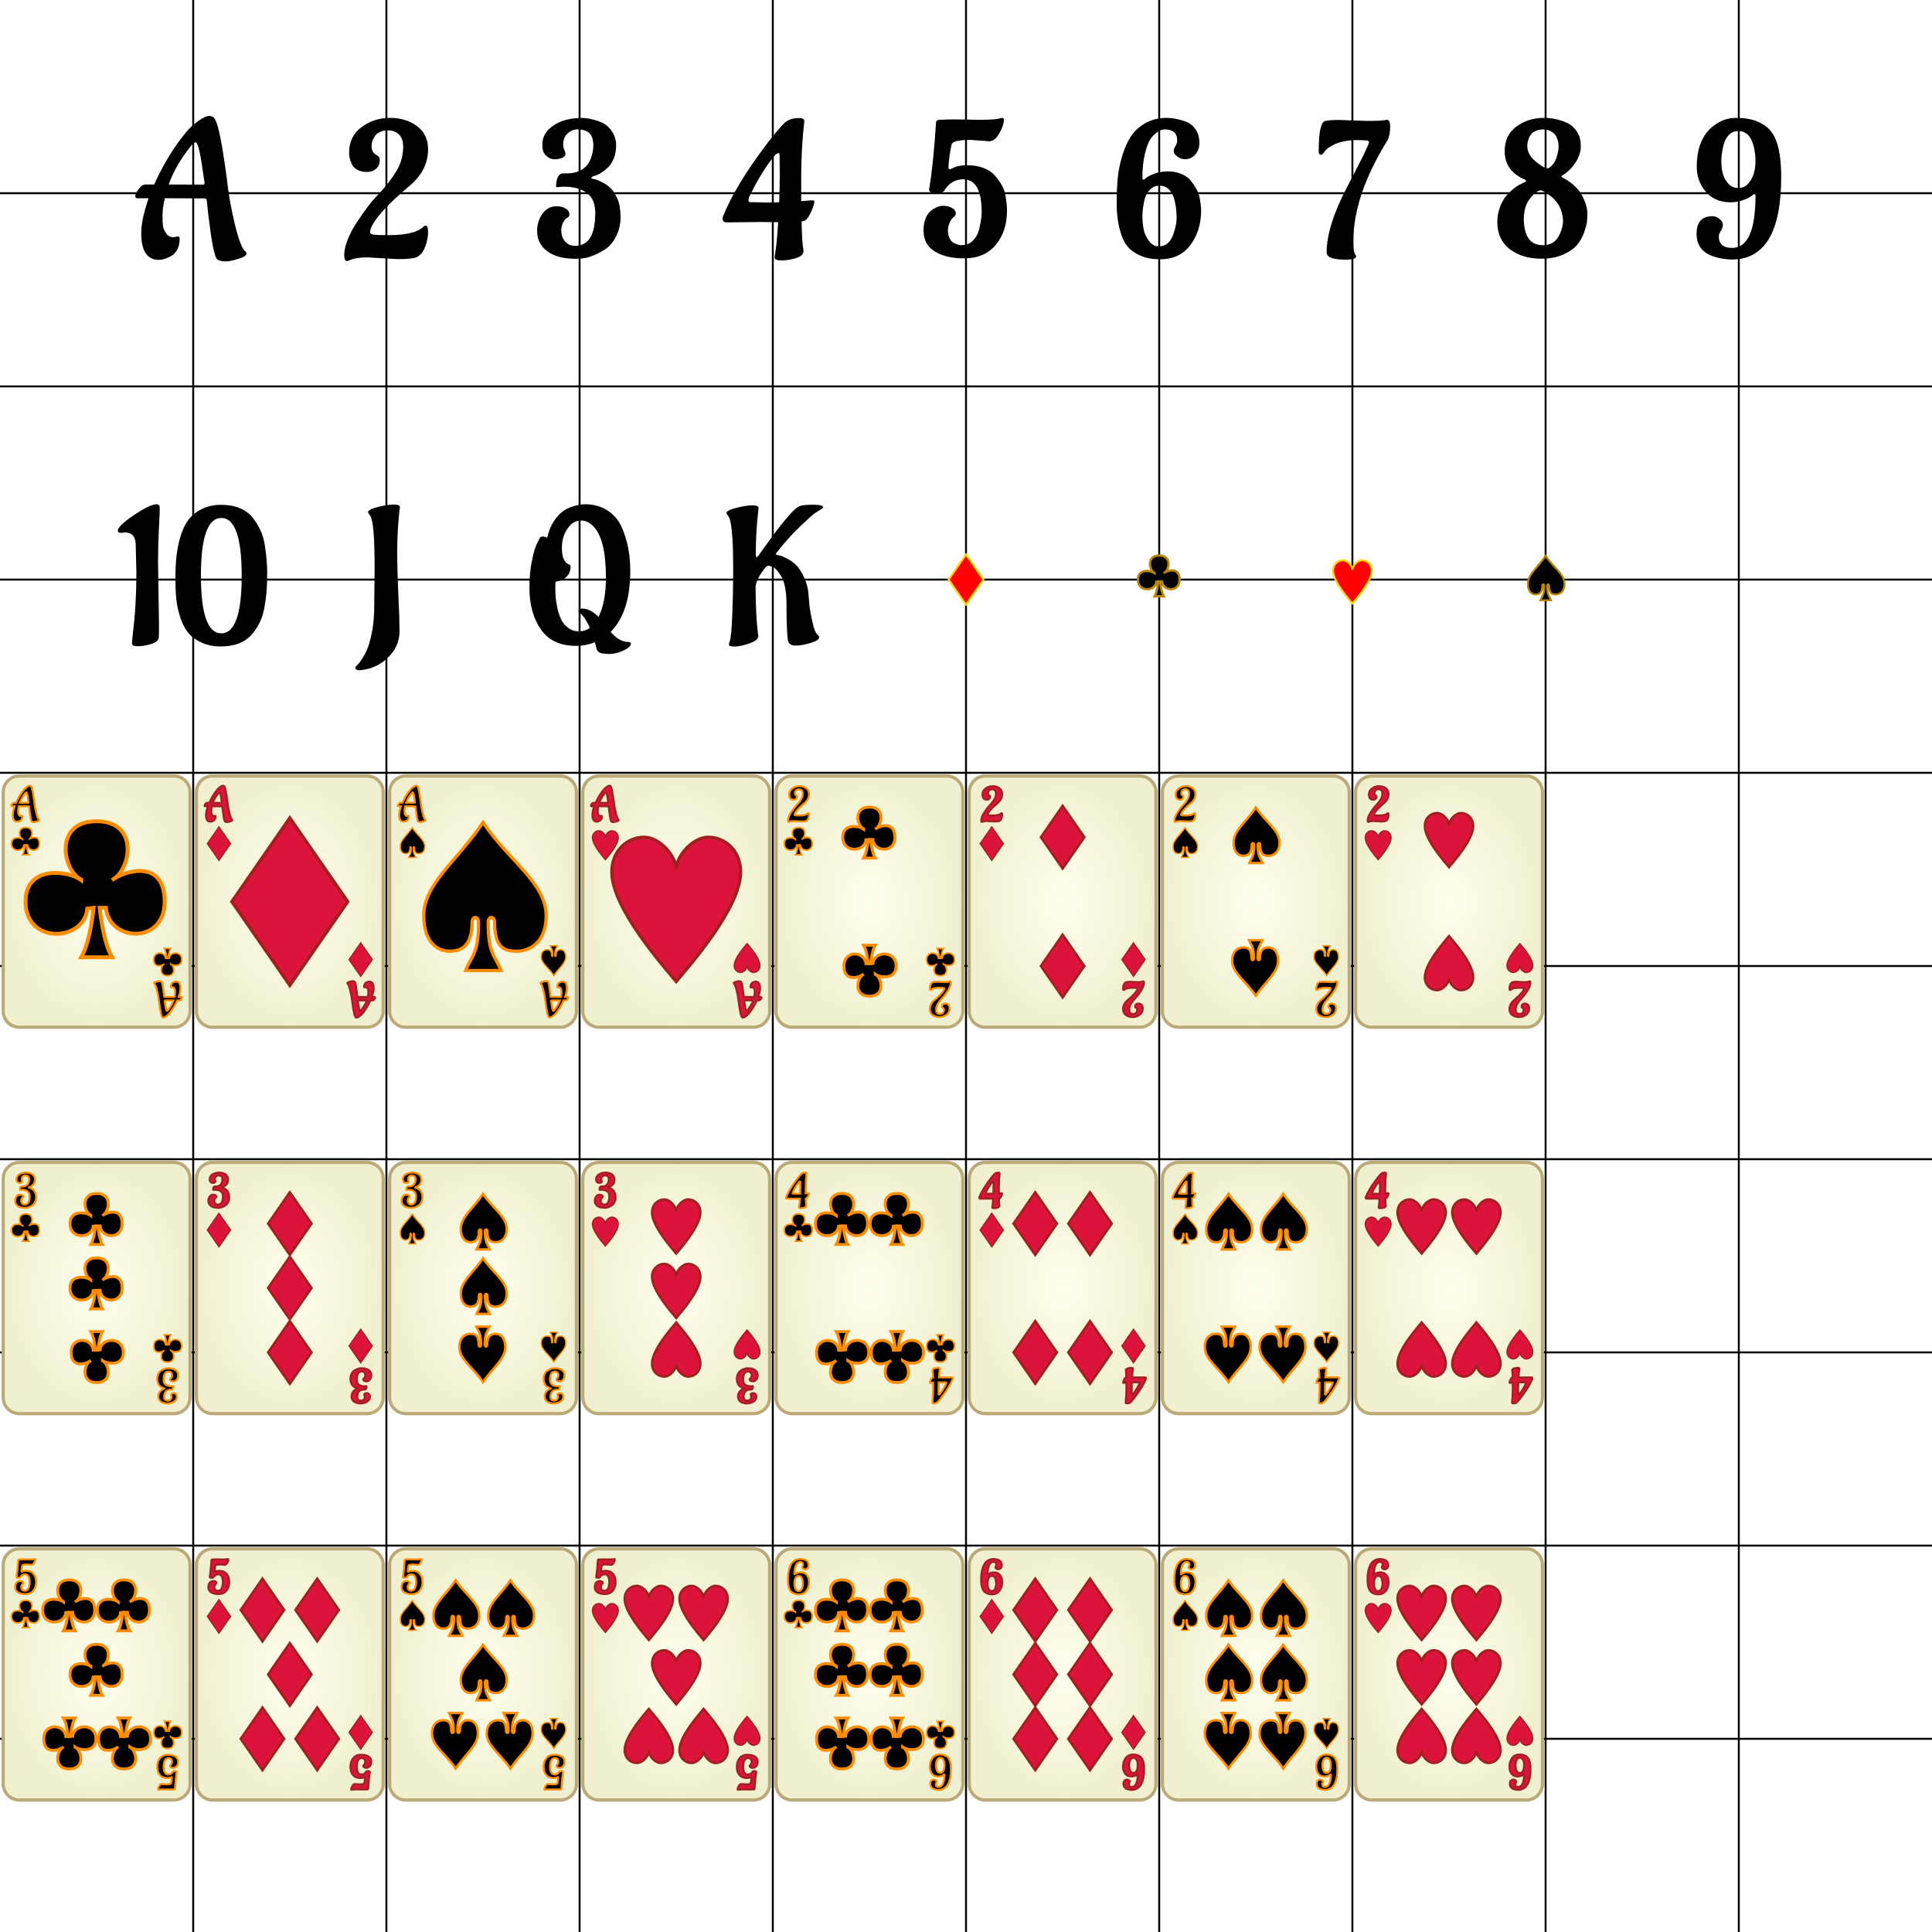
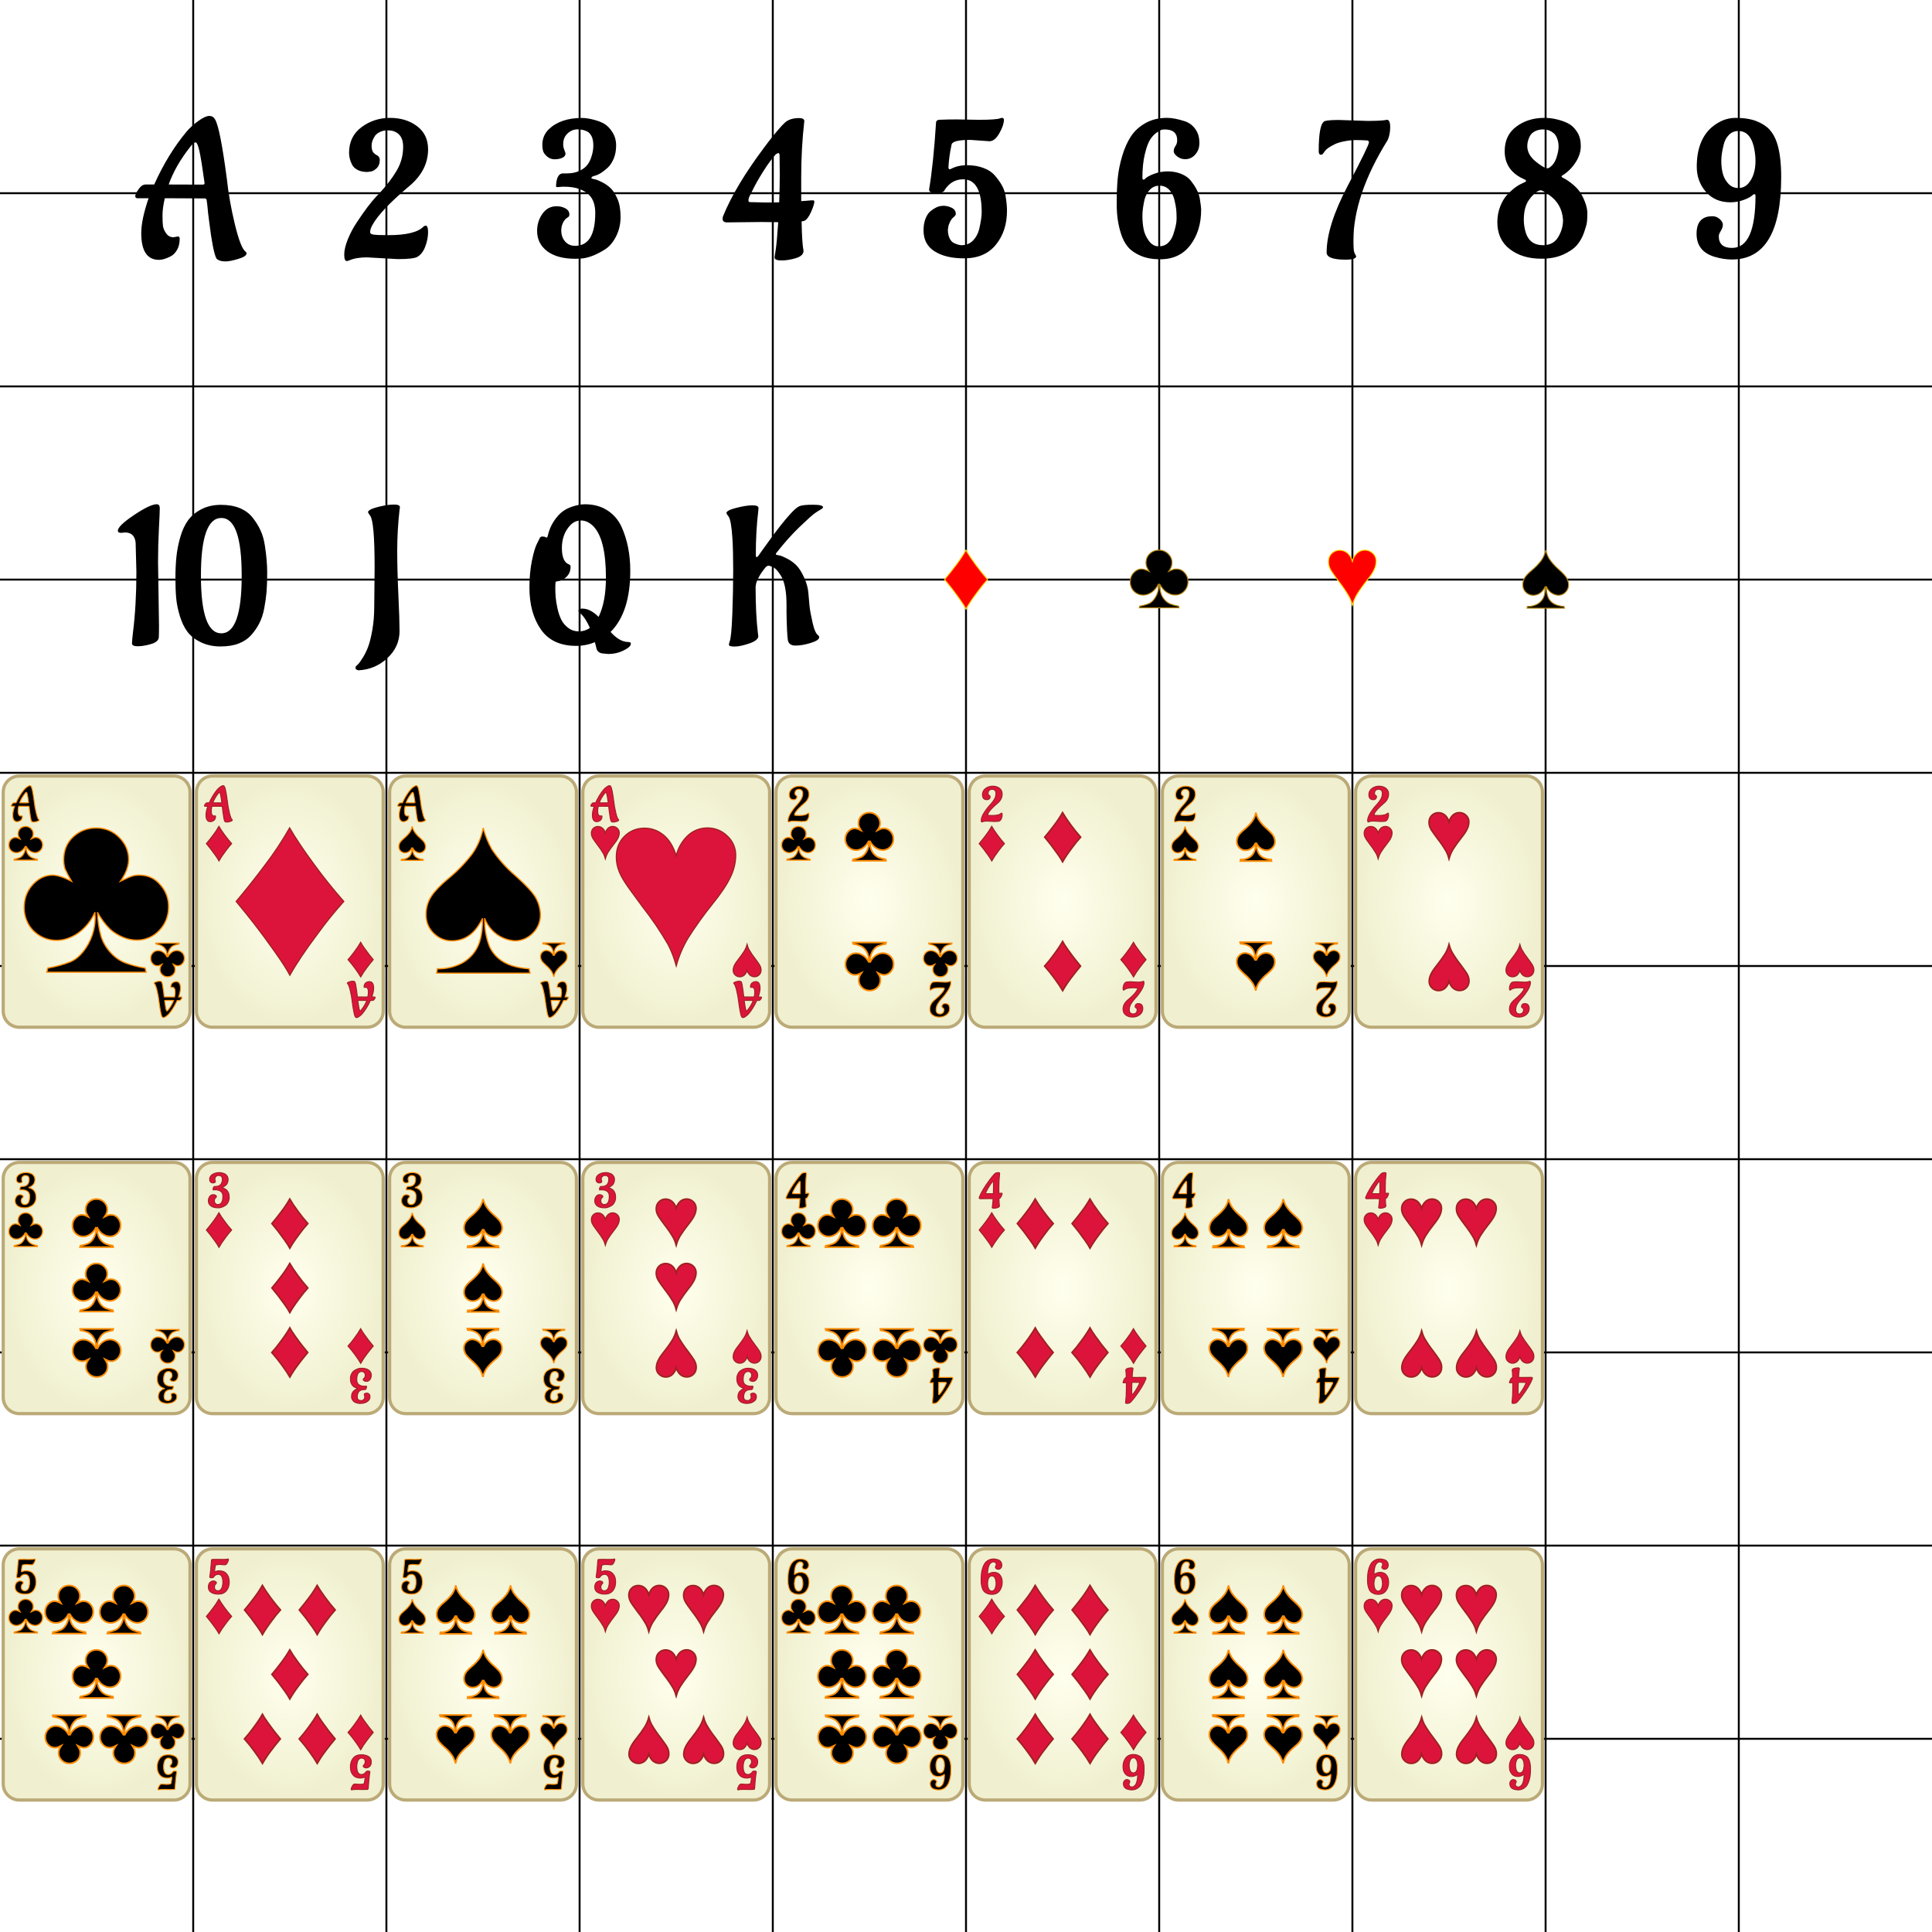
<svg xmlns="http://www.w3.org/2000/svg" width="1000" height="1000">
  <style>
    .club {
      fill: #000000;
      stroke: #FF8C00;
    }

    .spade {
      fill: #000000;
      stroke: #FF8C00;
    }

    .diamond {
      fill: #DC143C;
      stroke: #A02020;
    }

    .heart {
      fill: #DC143C;
      stroke: #A02020;
    }

    .rank {
      transform: translate(8px, 10px) scale(0.15);
-       stroke-width: 4px;
+       stroke-width: 2px;
    }

    .suit {
-       transform: translate(8px, 22px) scale(0.4);
-       stroke-width: 1px;
+       transform: translate(8px, 22px) scale(0.35);
+       stroke-width: 2px;
    }

    .bottom {
      transform: rotate(180deg) translate(-60px, -80px);
    }

    .center-ace {
-       transform: translate(30px, 40px) scale(2);
+       transform: translate(30px, 40px) scale(1.5);
      stroke-width: 0.5px;
    }

    .center-two {
-       transform: translate(30px, 20px) scale(0.75);
-       stroke-width: 1px;
+       transform: translate(30px, 20px) scale(0.5);
+       stroke-width: 2px;
    }

    .center-three {
-       transform: translate(30px, 40px) scale(0.75);
-       stroke-width: 1px;
+       transform: translate(30px, 40px) scale(0.5);
+       stroke-width: 2px;
    }

    .center-six-left {
-       transform: translate(21.5px, 40px) scale(0.75);
-       stroke-width: 1px;
+       transform: translate(21.5px, 40px) scale(0.5);
+       stroke-width: 2px;
    }

    .center-six-right {
-       transform: translate(38.5px, 40px) scale(0.75);
-       stroke-width: 1px;
+       transform: translate(38.5px, 40px) scale(0.5);
+       stroke-width: 2px;
    }

    .four-left {
-       transform: translate(21.5px, 20px) scale(0.75);
-       stroke-width: 1px;
+       transform: translate(21.5px, 20px) scale(0.5);
+       stroke-width: 2px;
    }

    .four-right {
-       transform: translate(38.5px, 20px) scale(0.75);
-       stroke-width: 1px;
+       transform: translate(38.5px, 20px) scale(0.5);
+       stroke-width: 2px;
    }
  </style>
  <defs>
    <g id="grid10x10">
      <line x1="10%" y1="0" x2="10%" y2="100%" stroke="currentColor" />
      <line x1="20%" y1="0" x2="20%" y2="100%" stroke="currentColor" />
      <line x1="30%" y1="0" x2="30%" y2="100%" stroke="currentColor" />
      <line x1="40%" y1="0" x2="40%" y2="100%" stroke="currentColor" />
      <line x1="50%" y1="0" x2="50%" y2="100%" stroke="currentColor" />
      <line x1="60%" y1="0" x2="60%" y2="100%" stroke="currentColor" />
      <line x1="70%" y1="0" x2="70%" y2="100%" stroke="currentColor" />
      <line x1="80%" y1="0" x2="80%" y2="100%" stroke="currentColor" />
      <line x1="90%" y1="0" x2="90%" y2="100%" stroke="currentColor" />
      <line y1="10%" x1="0" y2="10%" x2="100%" stroke="currentColor" />
      <line y1="20%" x1="0" y2="20%" x2="100%" stroke="currentColor" />
      <line y1="30%" x1="0" y2="30%" x2="100%" stroke="currentColor" />
      <line y1="40%" x1="0" y2="40%" x2="100%" stroke="currentColor" />
      <line y1="50%" x1="0" y2="50%" x2="100%" stroke="currentColor" />
      <line y1="60%" x1="0" y2="60%" x2="100%" stroke="currentColor" />
      <line y1="70%" x1="0" y2="70%" x2="100%" stroke="currentColor" />
      <line y1="80%" x1="0" y2="80%" x2="100%" stroke="currentColor" />
      <line y1="90%" x1="0" y2="90%" x2="100%" stroke="currentColor" />
    </g>
    <g id="ranks">
      <g id="rankA">
        <g transform="translate(-30 -40)">
          <path d="M 19.81 62.802 L 22.01 62.402 Q 23.01 62.402 23.01 63.502 Q 23.01 67.002 21.61 69.402 Q 20.21 71.802 18.11 72.802 Q 14.71 74.502 12.31 74.502 Q 7.71 74.502 5.41 71.052 Q 3.11 67.602 3.11 60.652 Q 3.11 53.702 6.91 42.602 L 1.11 42.602 Q 0.01 42.602 0.01 41.502 Q 0.01 40.402 1.71 37.952 Q 3.41 35.502 5.31 35.502 L 9.81 35.502 Q 16.91 19.702 26.51 8.202 Q 29.01 5.202 32.66 2.602 Q 36.31 0.002 38.31 0.002 Q 40.31 0.002 41.31 1.802 Q 43.91 6.002 47.41 32.502 Q 48.61 43.902 51.56 56.052 Q 54.51 68.202 57.01 70.202 Q 57.61 70.602 57.61 71.202 Q 57.61 72.702 53.36 74.002 Q 49.11 75.302 46.86 75.302 Q 44.61 75.302 43.41 74.752 Q 42.21 74.202 41.91 73.602 Q 40.11 69.702 38.31 55.002 L 37.71 50.302 Q 37.31 45.602 36.91 43.202 L 36.21 42.702 L 15.31 42.602 Q 14.11 47.702 14.11 51.502 Q 14.11 55.302 14.36 57.052 Q 14.61 58.802 16.01 60.802 Q 17.41 62.802 19.81 62.802 Z M 17.31 35.502 L 17.41 35.502 Q 31.31 35.502 33.36 35.552 Q 35.41 35.602 35.61 35.402 Q 35.81 35.202 35.91 34.902 Q 34.21 22.602 33.21 18.152 Q 32.21 13.702 31.21 13.702 Q 30.21 13.702 28.71 15.702 Q 20.81 25.602 17.31 35.502 Z" />
        </g>
      </g>
      <g id="rank2">
        <g transform="translate(-22 -39)">
          <path d="M 27.874 73.112 L 11.974 72.212 Q 6.274 72.212 2.674 73.812 Q 1.974 74.112 1.474 74.112 Q 0.174 74.112 0.174 70.762 Q 0.174 67.412 2.074 62.762 Q 3.974 58.112 6.674 54.112 Q 12.374 45.412 16.574 40.912 L 18.474 38.912 Q 23.974 33.012 27.324 27.312 Q 30.674 21.612 30.674 14.912 Q 30.674 8.612 25.774 6.912 Q 24.674 6.512 22.674 6.462 A 9.387 9.387 0 0 0 22.44 6.459 A 8.683 8.683 0 0 0 18.874 7.212 Q 17.074 8.012 16.174 9.212 Q 14.474 11.712 14.374 13.812 Q 14.174 17.412 15.974 18.612 L 16.474 19.012 Q 18.574 19.912 18.574 21.712 L 18.574 21.812 Q 18.574 24.512 16.974 26.062 Q 15.374 27.612 13.774 27.812 L 12.074 28.012 Q 9.074 28.012 7.024 26.912 Q 4.974 25.812 4.174 24.112 Q 2.674 21.112 2.674 18.112 Q 2.674 9.612 9.124 4.812 Q 15.574 0.012 23.874 0.012 Q 32.174 0.012 37.874 4.312 Q 43.574 8.612 43.574 16.312 Q 43.574 26.712 34.674 34.612 L 32.674 36.312 Q 19.274 47.712 15.074 54.912 Q 13.574 57.412 13.574 59.112 Q 13.574 60.212 15.524 60.462 Q 17.474 60.712 23.074 60.712 Q 37.174 60.712 41.374 56.112 Q 41.874 55.812 42.374 55.812 Q 43.574 55.812 43.574 59.212 Q 43.574 62.612 42.174 66.462 Q 40.774 70.312 38.074 71.912 Q 36.174 73.112 27.874 73.112 Z" />
        </g>
      </g>
      <g id="rank3">
        <g transform="translate(-22 -39)">
          <path d="M 10.704 35.848 L 10.504 35.848 Q 9.804 35.848 9.804 35.348 L 9.804 35.148 Q 10.104 28.748 13.404 28.748 L 15.404 28.748 Q 19.004 28.748 21.654 27.548 Q 24.304 26.348 25.704 24.698 Q 27.104 23.048 27.904 20.748 Q 29.104 17.448 29.104 14.398 Q 29.104 11.348 28.204 9.548 Q 27.304 7.748 25.904 7.048 Q 23.704 5.948 20.904 5.948 Q 18.104 5.948 15.804 8.048 Q 13.504 10.148 13.504 13.648 Q 13.504 15.148 14.104 16.648 Q 14.704 18.148 14.704 18.448 Q 14.704 19.948 13.004 20.698 Q 11.304 21.448 9.054 21.448 Q 6.804 21.448 5.104 19.948 Q 3.404 18.448 3.054 16.998 Q 2.704 15.548 2.704 14.048 Q 2.704 9.148 6.104 5.848 Q 12.204 0.048 23.304 0.048 Q 25.604 0.048 29.054 0.898 Q 32.504 1.748 34.804 3.098 Q 37.104 4.448 39.004 7.448 Q 40.904 10.448 40.904 14.298 Q 40.904 18.148 39.654 21.098 Q 38.404 24.048 36.604 25.748 Q 32.804 29.248 29.904 29.948 L 28.704 30.348 Q 28.104 30.748 28.104 31.098 Q 28.104 31.448 28.754 31.548 Q 29.404 31.648 30.354 31.898 Q 31.304 32.148 33.804 33.398 Q 36.304 34.648 38.204 36.548 Q 40.104 38.448 41.654 42.098 Q 43.204 45.748 43.204 51.298 Q 43.204 56.848 40.804 61.498 Q 38.404 66.148 34.904 68.248 Q 27.804 72.648 22.304 72.848 L 19.904 72.948 Q 10.404 72.948 5.204 68.998 Q 0.004 65.048 0.004 58.548 Q 0.004 53.548 2.754 49.648 Q 5.504 45.748 10.104 45.748 Q 12.604 45.748 14.654 46.848 Q 16.704 47.948 16.704 50.048 Q 16.704 51.148 15.804 51.548 Q 14.304 52.448 13.504 54.098 Q 12.704 55.748 12.604 56.948 L 12.504 58.148 Q 12.504 61.748 14.504 63.998 Q 16.504 66.248 19.704 66.248 Q 30.104 66.248 30.104 49.148 Q 30.104 42.048 25.704 38.848 Q 21.304 35.648 14.204 35.648 L 13.004 35.648 L 10.704 35.848 Z" />
        </g>
      </g>
      <g id="rank4">
        <g transform="translate(-26 -39)">
          <path d="M 28.808 54.01 L 20.208 53.91 L 2.208 54.11 Q 0.008 54.11 0.008 52.11 L 0.208 51.01 Q 6.608 35.21 21.708 15.11 Q 26.508 8.61 30.608 4.11 L 31.908 2.81 Q 34.508 0.11 39.608 0.11 Q 42.308 0.11 42.308 1.71 Q 40.708 15.81 40.708 30.41 L 40.708 43.11 Q 42.008 43.01 43.508 42.91 L 45.808 42.71 L 46.708 42.71 A 0.614 0.614 0 0 1 47.508 43.21 Q 47.508 44.91 45.808 48.71 Q 44.108 52.51 42.308 53.31 L 40.908 53.61 Q 41.108 64.91 41.908 68.81 Q 41.908 71.41 37.958 72.61 Q 34.008 73.81 30.458 73.81 Q 26.908 73.81 26.908 72.21 Q 26.908 72.01 27.508 68.21 Q 28.108 64.41 28.808 54.01 Z M 14.108 43.61 L 22.408 43.81 Q 26.808 43.81 29.308 43.71 Q 29.608 35.51 29.608 29.31 L 29.508 19.51 Q 29.508 18.21 28.808 18.21 L 27.608 18.81 Q 24.508 22.21 21.058 27.71 Q 17.608 33.21 15.708 37.11 L 13.808 40.91 Q 13.408 41.81 13.408 42.71 Q 13.408 43.61 14.108 43.61 Z" />
        </g>
      </g>
      <g id="rank5">
        <g transform="translate(-22 -39)">
          <path d="M 34.118 12.109 L 24.218 11.409 Q 14.918 11.409 14.518 13.909 Q 13.118 20.509 12.918 25.609 Q 12.918 26.609 13.618 26.609 Q 13.818 26.609 14.218 26.409 Q 17.818 24.509 22.518 24.509 Q 27.218 24.509 30.968 25.909 Q 34.718 27.309 36.818 29.709 Q 38.918 32.109 40.368 34.559 Q 41.818 37.009 42.418 40.009 Q 43.218 44.809 43.218 48.009 Q 43.218 58.609 37.468 65.659 Q 31.718 72.709 21.118 72.709 L 20.818 72.709 Q 11.518 72.709 5.768 69.109 Q 0.018 65.509 0.018 58.209 Q 0.018 54.709 1.068 52.109 Q 2.118 49.509 3.618 48.309 Q 6.718 45.809 9.218 45.609 L 10.218 45.509 Q 12.518 45.509 14.618 46.559 Q 16.718 47.609 16.718 49.709 Q 16.718 50.509 15.618 51.359 Q 14.518 52.209 13.718 53.859 Q 12.918 55.509 12.818 56.609 L 12.618 57.809 Q 12.618 60.509 13.518 62.359 Q 14.418 64.209 15.818 64.809 Q 18.118 65.909 19.718 65.909 Q 23.218 65.909 25.568 63.559 Q 27.918 61.209 28.818 57.609 Q 30.118 52.009 30.118 48.909 Q 30.118 31.809 20.518 31.809 Q 14.618 31.809 11.018 37.209 Q 10.518 38.909 6.718 38.909 Q 2.918 38.909 2.918 37.309 L 2.918 36.909 Q 5.118 24.009 6.518 2.109 Q 6.818 1.209 7.918 1.009 Q 12.018 0.809 17.118 0.809 L 28.618 1.009 Q 37.818 1.009 39.718 0.209 Q 40.118 0.009 40.618 0.009 Q 41.618 0.009 41.618 1.009 Q 41.618 3.809 39.268 7.959 Q 36.918 12.109 34.118 12.109 Z" />
        </g>
      </g>
      <g id="rank6">
        <g transform="translate(-22 -39)">
          <path d="M 22.506 73.205 Q 16.706 73.205 12.456 71.405 Q 8.206 69.605 5.856 66.855 Q 3.506 64.105 2.206 59.905 Q 0.006 53.105 0.006 44.755 Q 0.006 36.405 0.556 31.005 Q 1.106 25.605 2.856 19.705 Q 4.606 13.805 7.356 9.605 Q 10.106 5.405 14.906 2.705 Q 19.706 0.005 26.006 0.005 Q 30.006 0.005 35.406 1.805 Q 38.606 2.905 40.706 5.805 Q 42.806 8.705 42.806 13.005 Q 42.806 15.805 41.606 17.705 Q 39.306 21.405 35.406 21.405 Q 33.206 21.405 31.356 20.005 Q 29.506 18.605 29.506 17.255 Q 29.506 15.905 30.406 14.605 Q 31.306 13.305 31.306 11.605 Q 31.306 6.005 24.806 6.005 Q 24.306 6.005 23.556 6.105 Q 22.806 6.205 20.806 7.555 Q 18.806 8.905 17.306 11.255 Q 15.806 13.605 14.556 18.805 Q 13.306 24.005 13.306 31.205 Q 13.406 32.005 13.906 32.005 Q 14.006 32.005 14.406 31.805 Q 15.606 30.405 19.106 29.055 Q 22.606 27.705 26.406 27.705 Q 30.206 27.705 33.406 29.005 Q 36.606 30.305 38.356 32.505 Q 40.106 34.705 41.306 36.955 Q 42.506 39.205 43.006 41.705 Q 43.706 46.005 43.706 47.705 Q 43.706 58.405 38.156 65.805 Q 32.606 73.205 22.506 73.205 Z M 29.856 42.355 Q 29.106 39.205 27.106 37.155 Q 25.106 35.105 22.156 35.105 Q 19.206 35.105 17.206 37.155 Q 15.206 39.205 14.406 42.305 Q 13.306 47.205 13.306 50.705 Q 13.306 54.205 13.906 57.455 Q 14.506 60.705 16.606 63.605 Q 18.706 66.505 21.706 66.505 Q 24.706 66.505 26.556 64.755 Q 28.406 63.005 29.306 60.305 Q 31.006 55.205 31.006 52.205 Q 31.006 49.205 30.806 47.355 Q 30.606 45.505 29.856 42.355 Z" />
        </g>
      </g>
      <g id="rank7">
        <g transform="translate(-18 -38)">
          <path d="M 11.06 0.1 L 26.26 0.6 Q 31.46 0.6 34.76 0.2 L 35.86 0 Q 37.56 0 37.56 3.8 Q 37.56 7.6 36.26 10.5 Q 18.46 39 18.46 63.2 Q 18.46 67.9 19.21 69.2 Q 19.96 70.5 19.96 70.6 Q 19.96 72.4 14.46 72.4 Q 4.66 72.4 4.66 68.7 Q 4.66 54.9 15.61 34.1 Q 26.56 13.3 26.56 11.7 Q 26.56 10.9 25.76 10.7 Q 22.36 10.5 19.71 10.5 Q 17.06 10.5 13.76 11.15 Q 10.46 11.8 8.56 12.8 Q 4.76 14.7 3.76 16.2 L 3.26 16.9 Q 2.56 18.1 1.76 18.1 Q 0.56 18.1 0.56 16.3 Q 0.56 1.3 3.96 0.6 Q 5.96 0.1 11.06 0.1 Z" />
        </g>
      </g>
      <g id="rank8">
        <g transform="translate(-25 -39)">
          <path d="M 12.92 33.908 L 14.32 33.208 Q 14.92 33.008 14.92 32.608 L 14.42 32.008 Q 3.82 27.608 3.82 17.208 Q 3.82 9.008 9.87 4.508 Q 15.92 0.008 24.32 0.008 Q 27.92 0.008 31.52 0.958 Q 35.12 1.908 37.42 3.308 Q 39.72 4.708 41.47 7.558 Q 43.22 10.408 43.22 14.608 Q 43.22 18.808 40.62 22.908 Q 38.02 27.008 34.02 29.608 Q 33.22 30.008 33.22 30.258 Q 33.22 30.508 33.82 31.008 Q 35.42 31.608 37.97 33.558 Q 40.52 35.508 42.17 37.558 Q 43.82 39.608 45.22 43.108 Q 46.62 46.608 46.62 49.308 Q 46.62 52.008 46.42 53.808 Q 46.22 55.608 44.92 59.308 Q 43.62 63.008 41.32 65.758 Q 39.02 68.508 34.22 70.708 Q 29.42 72.908 22.82 72.908 Q 12.92 72.908 6.47 67.958 Q 0.02 63.008 0.02 54.008 Q 0.02 49.708 1.47 45.958 Q 2.92 42.208 5.02 39.908 Q 9.12 35.508 12.92 33.908 Z M 34.02 52.908 Q 33.52 44.408 26.52 39.708 Q 23.32 37.508 22.57 37.508 Q 21.82 37.508 20.97 37.958 Q 20.12 38.408 18.87 39.558 Q 17.62 40.708 16.52 42.308 Q 13.72 46.108 13.72 52.808 Q 13.72 56.008 14.72 59.408 Q 16.82 65.908 23.62 65.908 Q 29.02 65.908 31.52 61.708 Q 34.02 57.508 34.02 52.908 Z M 27.02 25.708 Q 29.52 24.008 30.62 20.608 Q 31.72 17.208 31.72 14.908 Q 31.72 12.608 30.97 10.658 Q 30.22 8.708 29.12 7.908 Q 27.02 6.108 24.27 6.008 A 13.578 13.578 0 0 0 23.777 5.999 A 9.111 9.111 0 0 0 19.57 6.908 Q 17.62 7.908 16.82 9.508 Q 15.52 12.108 15.52 14.608 Q 15.52 19.008 19.82 22.558 Q 24.12 26.108 26.02 26.108 Q 26.52 26.108 27.02 25.708 Z" />
        </g>
      </g>
      <g id="rank9">
        <g transform="translate(-22 -39)">
          <path d="M 18.44 67.314 L 18.54 67.314 Q 30.64 67.314 30.64 40.214 Q 30.54 39.414 30.04 39.414 Q 29.94 39.414 29.54 39.614 Q 28.34 41.014 24.84 42.364 Q 21.34 43.714 17.74 43.714 Q 9.64 43.714 4.94 38.264 Q 0.24 32.814 0.24 25.314 Q 0.24 11.714 7.94 4.914 Q 13.74 0.014 20.29 0.014 Q 26.84 0.014 31.14 1.714 Q 35.44 3.414 37.89 6.064 Q 40.34 8.714 41.74 12.914 Q 43.94 19.614 43.94 30.614 Q 43.94 73.314 18.44 73.314 Q 14.14 73.314 9.44 71.914 Q 0.14 69.114 0.14 60.014 Q 0.14 50.914 8.34 50.914 Q 10.44 50.914 12.09 52.364 Q 13.74 53.814 13.74 55.314 Q 13.74 56.814 12.69 58.514 Q 11.64 60.214 11.64 61.214 Q 11.64 67.314 18.44 67.314 Z M 13.64 28.564 Q 14.34 31.514 16.44 33.914 Q 18.54 36.314 21.79 36.314 Q 25.04 36.314 27.14 33.714 Q 30.64 29.514 30.64 22.214 Q 30.64 18.814 29.74 14.814 Q 27.74 6.814 21.74 6.814 Q 18.84 6.814 16.84 8.864 Q 14.84 10.914 14.14 14.014 Q 12.94 18.814 12.94 22.214 Q 12.94 25.614 13.64 28.564 Z" />
        </g>
      </g>
      <g id="rankT">
        <g transform="translate(-39 -39)">
          <path d="M 68.9 67.85 Q 66.4 70.6 62.5 72.1 Q 58.6 73.6 53.05 73.6 Q 47.5 73.6 43 71.45 Q 38.5 69.3 36.05 66.05 Q 33.6 62.8 32.1 57.9 Q 30.6 53 30.2 48.6 Q 29.8 44.2 29.8 38.25 Q 29.8 32.3 30.3 27.3 Q 30.8 22.3 32.3 17.05 Q 33.8 11.8 36.35 8.3 Q 38.9 4.8 43.3 2.55 Q 47.7 0.3 53.35 0.3 Q 59 0.3 63.1 2 Q 67.2 3.7 69.7 6.85 Q 72.2 10 73.8 13.4 Q 75.4 16.8 76.1 21.4 Q 77.3 29.2 77.3 35.35 Q 77.3 41.5 76.95 45.5 Q 76.6 49.5 75.75 53.95 Q 74.9 58.4 73.15 61.75 Q 71.4 65.1 68.9 67.85 Z M 20.8 29.8 L 21.3 62.7 Q 21.3 67.5 21.2 68.8 Q 21.1 71.2 17.2 72.35 Q 13.3 73.5 10.3 73.5 Q 7.3 73.5 7.3 72 A 87.278 87.278 0 0 1 7.8 66.6 Q 9.6 52.2 9.6 35.1 L 9.2 19.8 Q 8.6 14.6 3.7 14.6 L 1.7 14.8 Q 0 14.8 0 13.7 Q 0 11.2 8.35 5.6 Q 16.7 0 20.1 0 Q 21.7 0 21.7 2.05 Q 21.7 4.1 21.25 12.7 Q 20.8 21.3 20.8 29.8 Z M 64.1 36.95 Q 64.1 7.1 53.55 7.1 Q 43 7.1 43 36.95 Q 43 66.8 53.55 66.8 Q 64.1 66.8 64.1 36.95 Z" />
        </g>
      </g>
      <g id="rankJ">
        <g transform="translate(-16 -39)">
          <path d="M 9.702 52.948 L 9.902 32.748 Q 9.902 9.048 7.602 5.948 Q 6.502 4.548 6.502 3.998 Q 6.502 3.448 7.852 2.698 Q 9.202 1.948 13.102 1.048 Q 17.002 0.148 20.002 0.148 Q 23.002 0.148 23.002 1.548 L 22.802 2.848 Q 21.602 13.648 21.602 23.948 Q 21.602 34.248 22.202 46.948 Q 22.802 59.648 22.802 65.648 Q 22.802 73.748 16.552 79.598 Q 10.302 85.448 1.702 85.948 Q 0.002 85.748 0.002 84.748 Q 0.002 84.048 0.452 83.648 Q 0.902 83.248 1.502 82.648 Q 2.102 82.048 3.702 79.548 Q 5.302 77.048 6.502 73.898 Q 7.702 70.748 8.702 65.148 Q 9.702 59.548 9.702 52.948 Z" />
        </g>
      </g>
      <g id="rankQ">
        <g transform="translate(-26 -39)">
          <path d="M 9.029 17.307 L 9.429 16.707 Q 10.429 12.107 12.679 8.757 Q 14.929 5.407 17.179 3.757 Q 19.429 2.107 22.229 1.207 Q 25.929 0.007 28.729 0.007 Q 35.429 0.007 40.279 3.107 Q 45.129 6.207 47.629 11.507 Q 52.229 21.607 52.229 34.407 Q 52.229 55.907 42.029 66.107 Q 46.729 71.307 51.229 71.307 Q 52.529 71.307 52.529 72.207 Q 52.529 73.807 48.829 75.657 Q 45.129 77.507 40.929 77.507 L 37.729 77.207 Q 36.429 77.007 35.629 76.257 Q 34.829 75.507 34.629 74.207 L 33.929 71.407 Q 29.229 73.307 24.329 73.307 Q 11.829 73.307 5.929 64.757 Q 0.029 56.207 0.029 43.107 Q 0.029 35.507 1.329 29.157 Q 2.629 22.807 4.029 20.207 L 5.329 17.607 Q 5.729 16.707 6.629 16.707 Q 7.529 16.707 7.979 16.857 Q 8.429 17.007 8.679 17.157 Q 8.929 17.307 9.029 17.307 Z M 26.529 56.607 L 25.729 55.907 Q 25.429 55.507 25.429 55.107 Q 25.429 54.007 27.429 54.007 Q 31.529 54.007 35.829 58.307 Q 39.629 50.507 39.629 38.007 Q 39.629 17.807 32.929 11.207 Q 30.029 8.407 26.729 8.407 Q 23.429 8.407 21.029 11.007 Q 16.829 15.607 16.829 22.657 Q 16.829 29.707 20.429 31.107 Q 21.329 31.407 21.329 32.407 Q 21.329 35.407 19.329 37.457 Q 17.329 39.507 14.429 39.907 Q 13.529 39.907 13.529 40.607 Q 13.429 41.707 13.429 43.757 Q 13.429 45.807 13.629 48.257 Q 13.829 50.707 14.579 54.057 Q 15.329 57.407 16.579 59.857 Q 17.829 62.307 20.179 64.057 Q 22.529 65.807 25.629 65.807 Q 28.729 65.807 31.329 64.007 Q 29.029 58.807 26.529 56.607 Z" />
        </g>
      </g>
      <g id="rankK">
        <g transform="translate(-24 -39)">
          <path d="M 31.1 56.049 L 31.1 52.049 Q 31.1 41.549 28.1 36.849 Q 25.5 32.749 23.4 32.249 Q 21.8 31.749 21.7 31.749 L 20.6 32.249 Q 18.2 35.049 16.8 37.649 Q 15.4 40.249 15.3 41.449 L 15.1 42.749 Q 15.1 56.849 16.3 66.849 Q 16.5 68.049 16.5 68.249 Q 16.5 70.449 11.85 72.049 Q 7.2 73.649 4.25 73.649 Q 1.3 73.649 1.3 72.749 Q 1.3 72.149 1.6 71.249 Q 2.6 69.049 3.05 56.699 Q 3.5 44.349 3.5 34.199 Q 3.5 24.049 3.1 17.749 Q 2.5 8.249 1.1 6.349 Q 0 4.949 0 4.549 Q 0 3.149 5.15 1.849 Q 10.3 0.549 13.45 0.549 Q 16.6 0.549 16.6 1.949 L 16.5 3.249 Q 15.2 14.049 15.2 26.349 Q 15.2 27.349 15.65 27.349 Q 16.1 27.349 16.7 26.449 Q 17.3 25.549 18.45 23.949 Q 19.6 22.349 22.65 18.149 Q 25.7 13.949 28.3 10.649 Q 30.9 7.349 33.55 4.499 Q 36.2 1.649 37.9 0.949 Q 39.6 0.249 44.8 0.249 Q 50 0.249 50 1.549 Q 50 2.049 48.9 2.649 Q 47.8 3.249 45.9 4.549 Q 44 5.849 37.95 11.649 Q 31.9 17.449 25.8 25.249 Q 25.6 25.449 25.6 25.799 Q 25.6 26.149 26.15 26.249 Q 26.7 26.349 27.7 26.549 Q 28.7 26.749 31.35 28.099 Q 34 29.449 36.1 31.499 Q 38.2 33.549 40.15 37.799 Q 42.1 42.049 42.4 45.799 Q 42.7 49.549 43 52.549 Q 43.3 55.549 44.55 61.149 Q 45.8 66.749 47.5 67.849 Q 48 68.249 48 68.849 Q 48 70.449 43.6 71.799 Q 39.2 73.149 35.75 73.149 Q 32.3 73.149 31.8 70.349 Q 31.3 67.349 31.1 56.049 Z" />
        </g>
      </g>
    </g>
    <g id="suits">
-       <path id="suitD" d="M -9,0 L 0,-13 L 9,0 L 0,13 L -9,0 z " />
-       <g id="suitC" transform="scale(1.2)">
-         <path d="M -2,-2.86 C -4.4,-4.0 -5.6,-10.4 0,-10.4 C 5.6,-10.4 4.4,-4.0 2,-2.8 C 3.6,-4.0 8.8,-5.6 8.8,0 C 8.8,5.6 1.6,5.2 1.2,0.8 L 0.4,0.8 C 0.4,0.8 0.8,5.2 2,7.2 L -2,7.2 C -0.8,5.2 -0.4,0.8 -0.4,0.8 L -1.2,0.9 C -1.6,5.2 -9.2,5.6 -9.2,0 C -9.2,-4.8 -3.6,-4.0 -2,-2.8 z " />
-       </g>
-       <path id="suitH" d="M 0,-5 C 0,-7 -2.5,-10 -5,-10 C -7.5,-10 -10,-8 -10,-4.6 C -10,1 -2,10 0,12.4 C 2,10 10,1 10,-4.6 C 10,-8 7.5,-10 5,-10 C 2.5,-10 0,-7 0,-5 z " />
-       <path id="suitS" d="M 0,-12.3 C -4,-6.3 -9.2,-2.8 -9.2,2.2 C -9.2,6.7 -6.7,7.7 -5.2,7.7 C -3.2,7.7 -1.7,6.7 -1.7,3.2 C -1.7,2.2 -0.7,2.2 -0.7,3.2 C -0.7,8.2 -1.7,8.2 -2.7,10.7 L 2.8,10.7 C 1.8,8.2 0.8,8.2 0.8,3.2 C 0.8,2.2 1.8,2.2 1.8,3.2 C 1.8,7.2 3.3,7.7 5.3,7.7 C 6.8,7.7 9.8,6.7 9.8,2.2 C 9.8,-2.9 4,-6.3 0,-12.3 z " />
+       <g id="suitD" transform="translate(-11.1 -15.25) scale(0.5)">
+         <path d="M 22.119 0 Q 25.635 6.104 32.104 14.917 A 212.191 212.191 0 0 0 44.531 30.42 A 161.303 161.303 0 0 0 33.74 43.774 Q 26.27 53.711 22.217 60.938 Q 20.41 57.471 15.894 51.099 Q 11.377 44.727 7.764 40.063 Q 4.15 35.4 0 30.42 A 331.124 331.124 0 0 0 11.987 15.308 A 134.449 134.449 0 0 0 22.119 0 Z" />
+       </g>
+       <g id="suitC" transform="translate(-15 -15.25) scale(0.5)">
+         <path d="M 50.102 58.011 L 50.493 59.72 L 9.38 59.72 L 9.77 58.011 A 47.785 47.785 0 0 0 19.267 55.374 Q 22.173 54.056 24.492 51.126 A 22.815 22.815 0 0 0 28.105 44.558 A 21.788 21.788 0 0 0 29.399 37.21 L 29.301 34.915 A 20.881 20.881 0 0 1 22.173 43.655 Q 17.827 46.536 13.481 46.536 Q 9.721 46.536 6.572 44.681 Q 3.423 42.825 1.714 39.749 A 13.836 13.836 0 0 1 0.005 32.913 Q 0.005 27.298 3.569 23.44 Q 7.134 19.583 11.675 19.534 Q 14.702 19.534 19.585 22.024 A 48.144 48.144 0 0 1 16.899 16.897 A 12.787 12.787 0 0 1 16.362 13.235 Q 16.362 7.327 20.317 3.665 Q 24.272 0.003 29.79 0.003 Q 35.454 0.003 39.36 3.909 Q 43.266 7.815 43.266 13.04 Q 43.266 17.239 39.897 22.024 Q 43.999 20.071 44.78 19.925 Q 45.854 19.534 47.759 19.534 Q 52.885 19.534 56.206 23.343 A 12.988 12.988 0 0 1 59.77 32.718 A 13.606 13.606 0 0 1 55.962 42.41 A 12.504 12.504 0 0 1 46.489 46.438 A 14.589 14.589 0 0 1 40.874 45.242 Q 37.993 44.046 35.674 42.044 A 28.936 28.936 0 0 1 30.376 34.915 A 38.353 38.353 0 0 0 31.816 44.803 A 17.949 17.949 0 0 0 35.674 51.468 A 16.329 16.329 0 0 0 41.435 55.691 A 44.247 44.247 0 0 0 50.102 58.011 Z" />
+       </g>
+       <g id="suitH" transform="translate(-12.4 -15.25) scale(0.5)">
+         <path d="M 10.7 32.423 L 6.306 26.417 Q 2.644 21.534 1.325 18.384 Q 0.007 15.235 0.007 12.012 Q 0.007 6.788 3.4 3.443 Q 6.794 0.098 11.726 0.098 Q 15.974 0.098 19.465 2.882 Q 22.956 5.665 24.812 11.524 A 16.854 16.854 0 0 1 29.939 2.857 A 11.9 11.9 0 0 1 37.702 0.001 A 11.545 11.545 0 0 1 45.93 3.321 A 10.76 10.76 0 0 1 49.421 11.426 A 21.044 21.044 0 0 1 47.273 20.264 Q 45.124 24.903 39.704 31.592 A 153.892 153.892 0 0 0 29.719 45.533 A 45.872 45.872 0 0 0 24.812 57.032 A 43.495 43.495 0 0 0 21.516 48.389 A 134.149 134.149 0 0 0 10.7 32.423 Z" />
+       </g>
+       <g id="suitS" transform="translate(-11.8 -15.25) scale(0.5)">
+         <path d="M 42.678 58.301 L 43.069 60.107 L 4.397 60.107 L 4.69 58.301 A 20.59 20.59 0 0 0 14.944 55.933 Q 19.143 53.564 21.267 49.365 Q 23.391 45.166 23.391 38.086 L 23.391 37.402 Q 18.997 46.729 10.696 46.729 Q 6.35 46.729 3.176 43.604 Q 0.003 40.479 0.003 35.986 A 13.682 13.682 0 0 1 2.175 28.32 Q 4.348 25 9.182 20.996 A 61.076 61.076 0 0 0 19.192 10.645 A 28.006 28.006 0 0 0 23.684 0 A 36.261 36.261 0 0 0 27.249 8.813 A 52.216 52.216 0 0 0 36.965 19.727 Q 43.85 25.879 45.559 29.102 Q 47.268 32.324 47.366 35.791 A 10.515 10.515 0 0 1 44.192 43.604 Q 41.018 46.729 36.77 46.729 A 14.285 14.285 0 0 1 24.27 37.402 A 29.748 29.748 0 0 0 26.345 49.219 Q 28.274 53.271 32.254 55.566 Q 36.233 57.861 42.678 58.301 Z" />
+       </g>
    </g>
    <g id="cards">
      <g id="background">
        <radialGradient id="bgGradient">
          <stop offset="0%" stop-color="#ffffee" />
          <stop offset="99%" stop-color="#f0f0d0" />
        </radialGradient>
        <rect id="bgRect" x="1" y="1" width="58" height="78" rx="5" fill="url(#bgGradient)" stroke-width="1" stroke="#bbaa77" />
      </g>
      <g id="cardAC" class="card ace club">
        <use href="#bgRect" />
        <use href="#suitC" class="center-ace" />
        <g id="cardACTop">
          <use href="#rankA" class="rank" />
          <use href="#suitC" class="suit" />
        </g>
        <use href="#cardACTop" class="bottom" />
      </g>
      <g id="cardAD" class="card ace diamond">
        <use href="#bgRect" />
        <use href="#suitD" class="center-ace" />
        <g id="cardADTop">
          <use href="#rankA" class="rank" />
          <use href="#suitD" class="suit" />
        </g>
        <use href="#cardADTop" class="bottom" />
      </g>
      <g id="cardAH" class="card ace heart">
        <use href="#bgRect" />
        <use href="#suitH" class="center-ace" />
        <g id="cardAHTop">
          <use href="#rankA" class="rank" />
          <use href="#suitH" class="suit" />
        </g>
        <use href="#cardAHTop" class="bottom" />
      </g>
      <g id="cardAS" class="card ace spade">
        <use href="#bgRect" />
        <use href="#suitS" class="center-ace" />
        <g id="cardASTop">
          <use href="#rankA" class="rank" />
          <use href="#suitS" class="suit" />
        </g>
        <use href="#cardASTop" class="bottom" />
      </g>
      <g id="card2C" class="card two club">
        <use href="#bgRect" />
        <g id="card2CTop">
          <use href="#suitC" class="center-two" />
          <use href="#rank2" class="rank" />
          <use href="#suitC" class="suit" />
        </g>
        <use href="#card2CTop" class="bottom" />
      </g>
      <g id="card2D" class="card two diamond">
        <use href="#bgRect" />
        <g id="card2DTop">
          <use href="#suitD" class="center-two" />
          <use href="#rank2" class="rank" />
          <use href="#suitD" class="suit" />
        </g>
        <use href="#card2DTop" class="bottom" />
      </g>
      <g id="card2S" class="card two spade">
        <use href="#bgRect" />
        <g id="card2STop">
          <use href="#suitS" class="center-two" />
          <use href="#rank2" class="rank" />
          <use href="#suitS" class="suit" />
        </g>
        <use href="#card2STop" class="bottom" />
      </g>
      <g id="card2H" class="card two heart">
        <use href="#bgRect" />
        <g id="card2HTop">
          <use href="#suitH" class="center-two" />
          <use href="#rank2" class="rank" />
          <use href="#suitH" class="suit" />
        </g>
        <use href="#card2HTop" class="bottom" />
      </g>
      <g id="card3C" class="card three club">
        <use href="#bgRect" />
        <use href="#suitC" class="center-three" />
        <g id="card3CTop">
          <use href="#suitC" class="center-two" />
          <use href="#rank3" class="rank" />
          <use href="#suitC" class="suit" />
        </g>
        <use href="#card3CTop" class="bottom" />
      </g>
      <g id="card3D" class="card three diamond">
        <use href="#bgRect" />
        <use href="#suitD" class="center-three" />
        <g id="card3DTop">
          <use href="#suitD" class="center-two" />
          <use href="#rank3" class="rank" />
          <use href="#suitD" class="suit" />
        </g>
        <use href="#card3DTop" class="bottom" />
      </g>
      <g id="card3S" class="card three spade">
        <use href="#bgRect" />
        <use href="#suitS" class="center-three" />
        <g id="card3STop">
          <use href="#suitS" class="center-two" />
          <use href="#rank3" class="rank" />
          <use href="#suitS" class="suit" />
        </g>
        <use href="#card3STop" class="bottom" />
      </g>
      <g id="card3H" class="card three heart">
        <use href="#bgRect" />
        <use href="#suitH" class="center-three" />
        <g id="card3HTop">
          <use href="#suitH" class="center-two" />
          <use href="#rank3" class="rank" />
          <use href="#suitH" class="suit" />
        </g>
        <use href="#card3HTop" class="bottom" />
      </g>
      <g id="card4C" class="card four club">
        <use href="#bgRect" />
        <g id="card4CTop">
          <use href="#suitC" class="four-left" />
          <use href="#suitC" class="four-right" />
          <use href="#rank4" class="rank" />
          <use href="#suitC" class="suit" />
        </g>
        <use href="#card4CTop" class="bottom" />
      </g>
      <g id="card4D" class="card four diamond">
        <use href="#bgRect" />
        <g id="card4DTop">
          <use href="#suitD" class="four-left" />
          <use href="#suitD" class="four-right" />
          <use href="#rank4" class="rank" />
          <use href="#suitD" class="suit" />
        </g>
        <use href="#card4DTop" class="bottom" />
      </g>
      <g id="card4S" class="card four spade">
        <use href="#bgRect" />
        <g id="card4STop">
          <use href="#suitS" class="four-left" />
          <use href="#suitS" class="four-right" />
          <use href="#rank4" class="rank" />
          <use href="#suitS" class="suit" />
        </g>
        <use href="#card4STop" class="bottom" />
      </g>
      <g id="card4H" class="card four heart">
        <use href="#bgRect" />
        <g id="card4HTop">
          <use href="#suitH" class="four-left" />
          <use href="#suitH" class="four-right" />
          <use href="#rank4" class="rank" />
          <use href="#suitH" class="suit" />
        </g>
        <use href="#card4HTop" class="bottom" />
      </g>
      <g id="card5C" class="card five club">
        <use href="#bgRect" />
        <use href="#suitC" class="center-three" />
        <g id="card5CTop">
          <use href="#suitC" class="four-left" />
          <use href="#suitC" class="four-right" />
          <use href="#rank5" class="rank" />
          <use href="#suitC" class="suit" />
        </g>
        <use href="#card5CTop" class="bottom" />
      </g>
      <g id="card5D" class="card five diamond">
        <use href="#bgRect" />
        <use href="#suitD" class="center-three" />
        <g id="card5DTop">
          <use href="#suitD" class="four-left" />
          <use href="#suitD" class="four-right" />
          <use href="#rank5" class="rank" />
          <use href="#suitD" class="suit" />
        </g>
        <use href="#card5DTop" class="bottom" />
      </g>
      <g id="card5S" class="card five spade">
        <use href="#bgRect" />
        <use href="#suitS" class="center-three" />
        <g id="card5STop">
          <use href="#suitS" class="four-left" />
          <use href="#suitS" class="four-right" />
          <use href="#rank5" class="rank" />
          <use href="#suitS" class="suit" />
        </g>
        <use href="#card5STop" class="bottom" />
      </g>
      <g id="card5H" class="card five heart">
        <use href="#bgRect" />
        <use href="#suitH" class="center-three" />
        <g id="card5HTop">
          <use href="#suitH" class="four-left" />
          <use href="#suitH" class="four-right" />
          <use href="#rank5" class="rank" />
          <use href="#suitH" class="suit" />
        </g>
        <use href="#card5HTop" class="bottom" />
      </g>
      <g id="card6C" class="card six club">
        <use href="#bgRect" />
        <use href="#suitC" class="center-six-left" />
        <use href="#suitC" class="center-six-right" />
        <g id="card6CTop">
          <use href="#suitC" class="four-left" />
          <use href="#suitC" class="four-right" />
          <use href="#rank6" class="rank" />
          <use href="#suitC" class="suit" />
        </g>
        <use href="#card6CTop" class="bottom" />
      </g>
      <g id="card6D" class="card six diamond">
        <use href="#bgRect" />
        <use href="#suitD" class="center-six-left" />
        <use href="#suitD" class="center-six-right" />
        <g id="card6DTop">
          <use href="#suitD" class="four-left" />
          <use href="#suitD" class="four-right" />
          <use href="#rank6" class="rank" />
          <use href="#suitD" class="suit" />
        </g>
        <use href="#card6DTop" class="bottom" />
      </g>
      <g id="card6S" class="card six spade">
        <use href="#bgRect" />
        <use href="#suitS" class="center-six-left" />
        <use href="#suitS" class="center-six-right" />
        <g id="card6STop">
          <use href="#suitS" class="four-left" />
          <use href="#suitS" class="four-right" />
          <use href="#rank6" class="rank" />
          <use href="#suitS" class="suit" />
        </g>
        <use href="#card6STop" class="bottom" />
      </g>
      <g id="card6H" class="card six heart">
        <use href="#bgRect" />
        <use href="#suitH" class="center-six-left" />
        <use href="#suitH" class="center-six-right" />
        <g id="card6HTop">
          <use href="#suitH" class="four-left" />
          <use href="#suitH" class="four-right" />
          <use href="#rank6" class="rank" />
          <use href="#suitH" class="suit" />
        </g>
        <use href="#card6HTop" class="bottom" />
      </g>
    </g>
  </defs>
  <g>
    <use href="#grid10x10" stroke="grey" />
    <use href="#rankA" x="10%" y="10%" />
    <use href="#rank2" x="20%" y="10%" />
    <use href="#rank3" x="30%" y="10%" />
    <use href="#rank4" x="40%" y="10%" />
    <use href="#rank5" x="50%" y="10%" />
    <use href="#rank6" x="60%" y="10%" />
    <use href="#rank7" x="70%" y="10%" />
    <use href="#rank8" x="80%" y="10%" />
    <use href="#rank9" x="90%" y="10%" />
    <use href="#rankT" x="10%" y="30%" />
    <use href="#rankJ" x="20%" y="30%" />
    <use href="#rankQ" x="30%" y="30%" />
    <use href="#rankK" x="40%" y="30%" />
    <use href="#suitD" x="50%" y="30%" fill="red" stroke="gold" />
    <use href="#suitC" x="60%" y="30%" fill="black" stroke="darkgoldenrod" />
    <use href="#suitH" x="70%" y="30%" fill="red" stroke="gold" />
    <use href="#suitS" x="80%" y="30%" fill="black" stroke="darkgoldenrod" />
    <use href="#cardAC" transform="translate(0, 400) scale(1.667)" />
    <use href="#cardAD" transform="translate(100, 400) scale(1.667)" />
    <use href="#cardAS" transform="translate(200, 400) scale(1.667)" />
    <use href="#cardAH" transform="translate(300, 400) scale(1.667)" />
    <use href="#card2C" transform="translate(400, 400) scale(1.667)" />
    <use href="#card2D" transform="translate(500, 400) scale(1.667)" />
    <use href="#card2S" transform="translate(600, 400) scale(1.667)" />
    <use href="#card2H" transform="translate(700, 400) scale(1.667)" />
    <use href="#card3C" transform="translate(0, 600) scale(1.667)" />
    <use href="#card3D" transform="translate(100, 600) scale(1.667)" />
    <use href="#card3S" transform="translate(200, 600) scale(1.667)" />
    <use href="#card3H" transform="translate(300, 600) scale(1.667)" />
    <use href="#card4C" transform="translate(400, 600) scale(1.667)" />
    <use href="#card4D" transform="translate(500, 600) scale(1.667)" />
    <use href="#card4S" transform="translate(600, 600) scale(1.667)" />
    <use href="#card4H" transform="translate(700, 600) scale(1.667)" />
    <use href="#card5C" transform="translate(0, 800) scale(1.667)" />
    <use href="#card5D" transform="translate(100, 800) scale(1.667)" />
    <use href="#card5S" transform="translate(200, 800) scale(1.667)" />
    <use href="#card5H" transform="translate(300, 800) scale(1.667)" />
    <use href="#card6C" transform="translate(400, 800) scale(1.667)" />
    <use href="#card6D" transform="translate(500, 800) scale(1.667)" />
    <use href="#card6S" transform="translate(600, 800) scale(1.667)" />
    <use href="#card6H" transform="translate(700, 800) scale(1.667)" />
  </g>
</svg>
